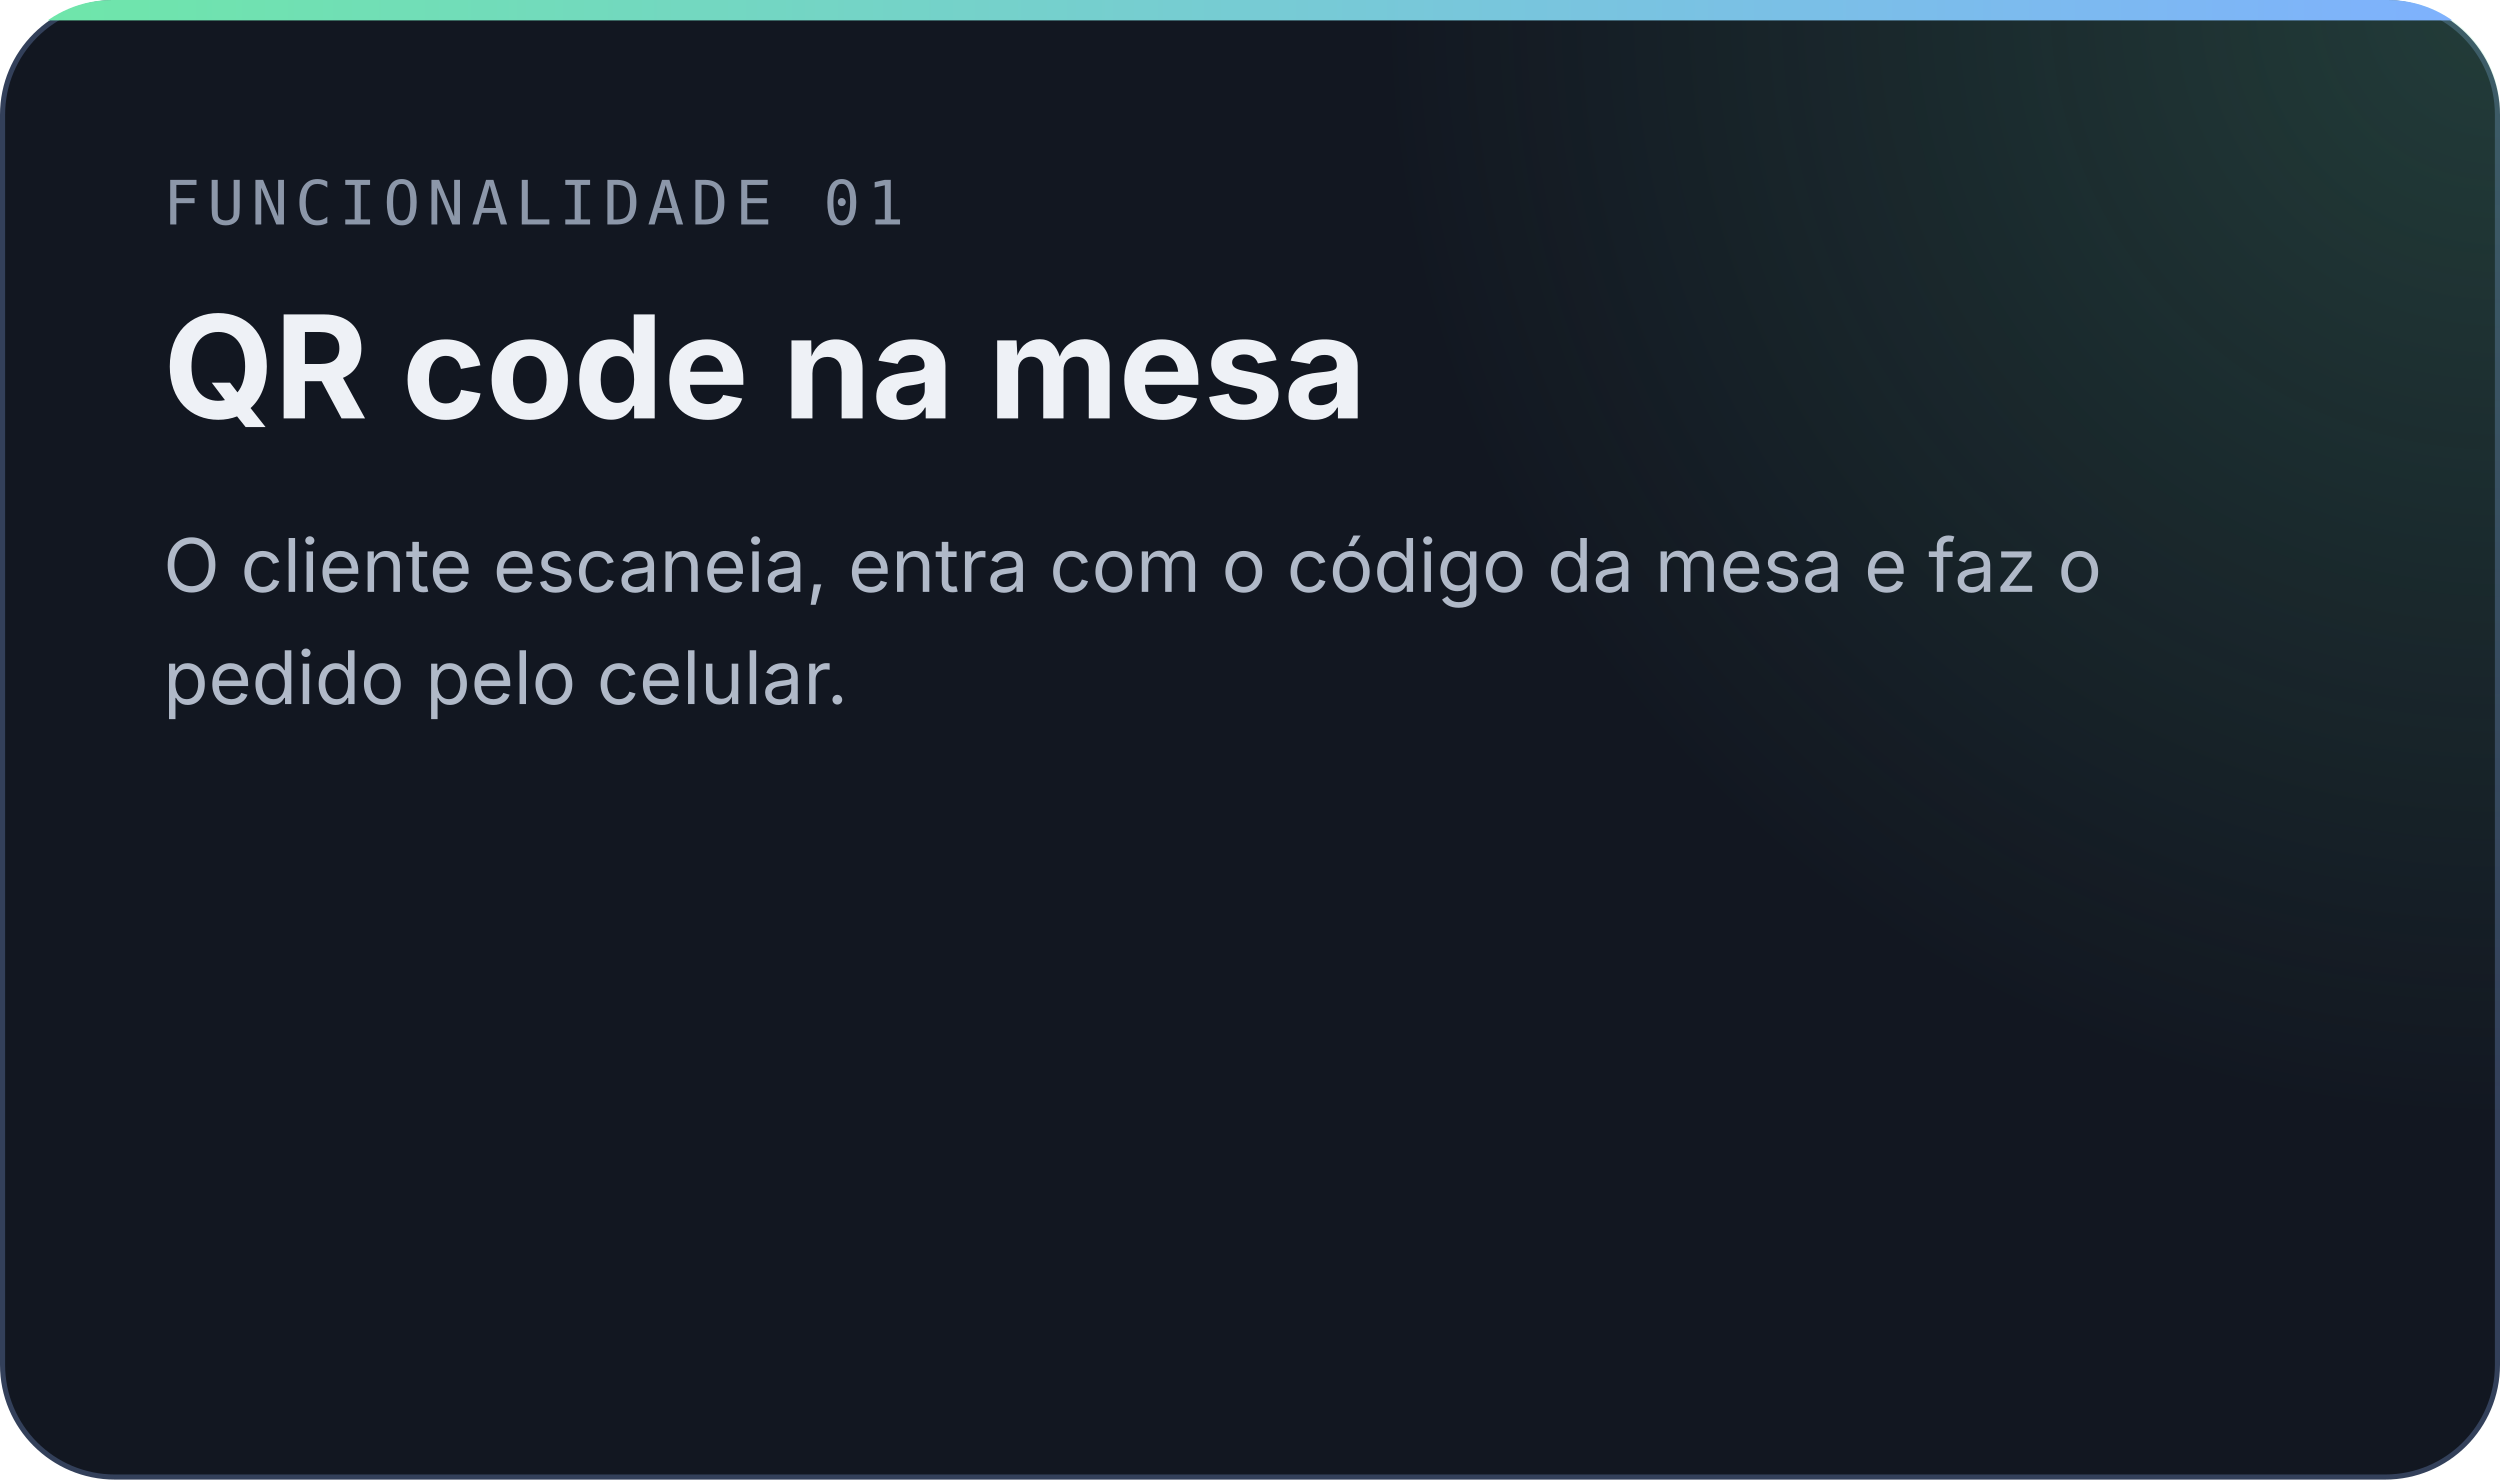
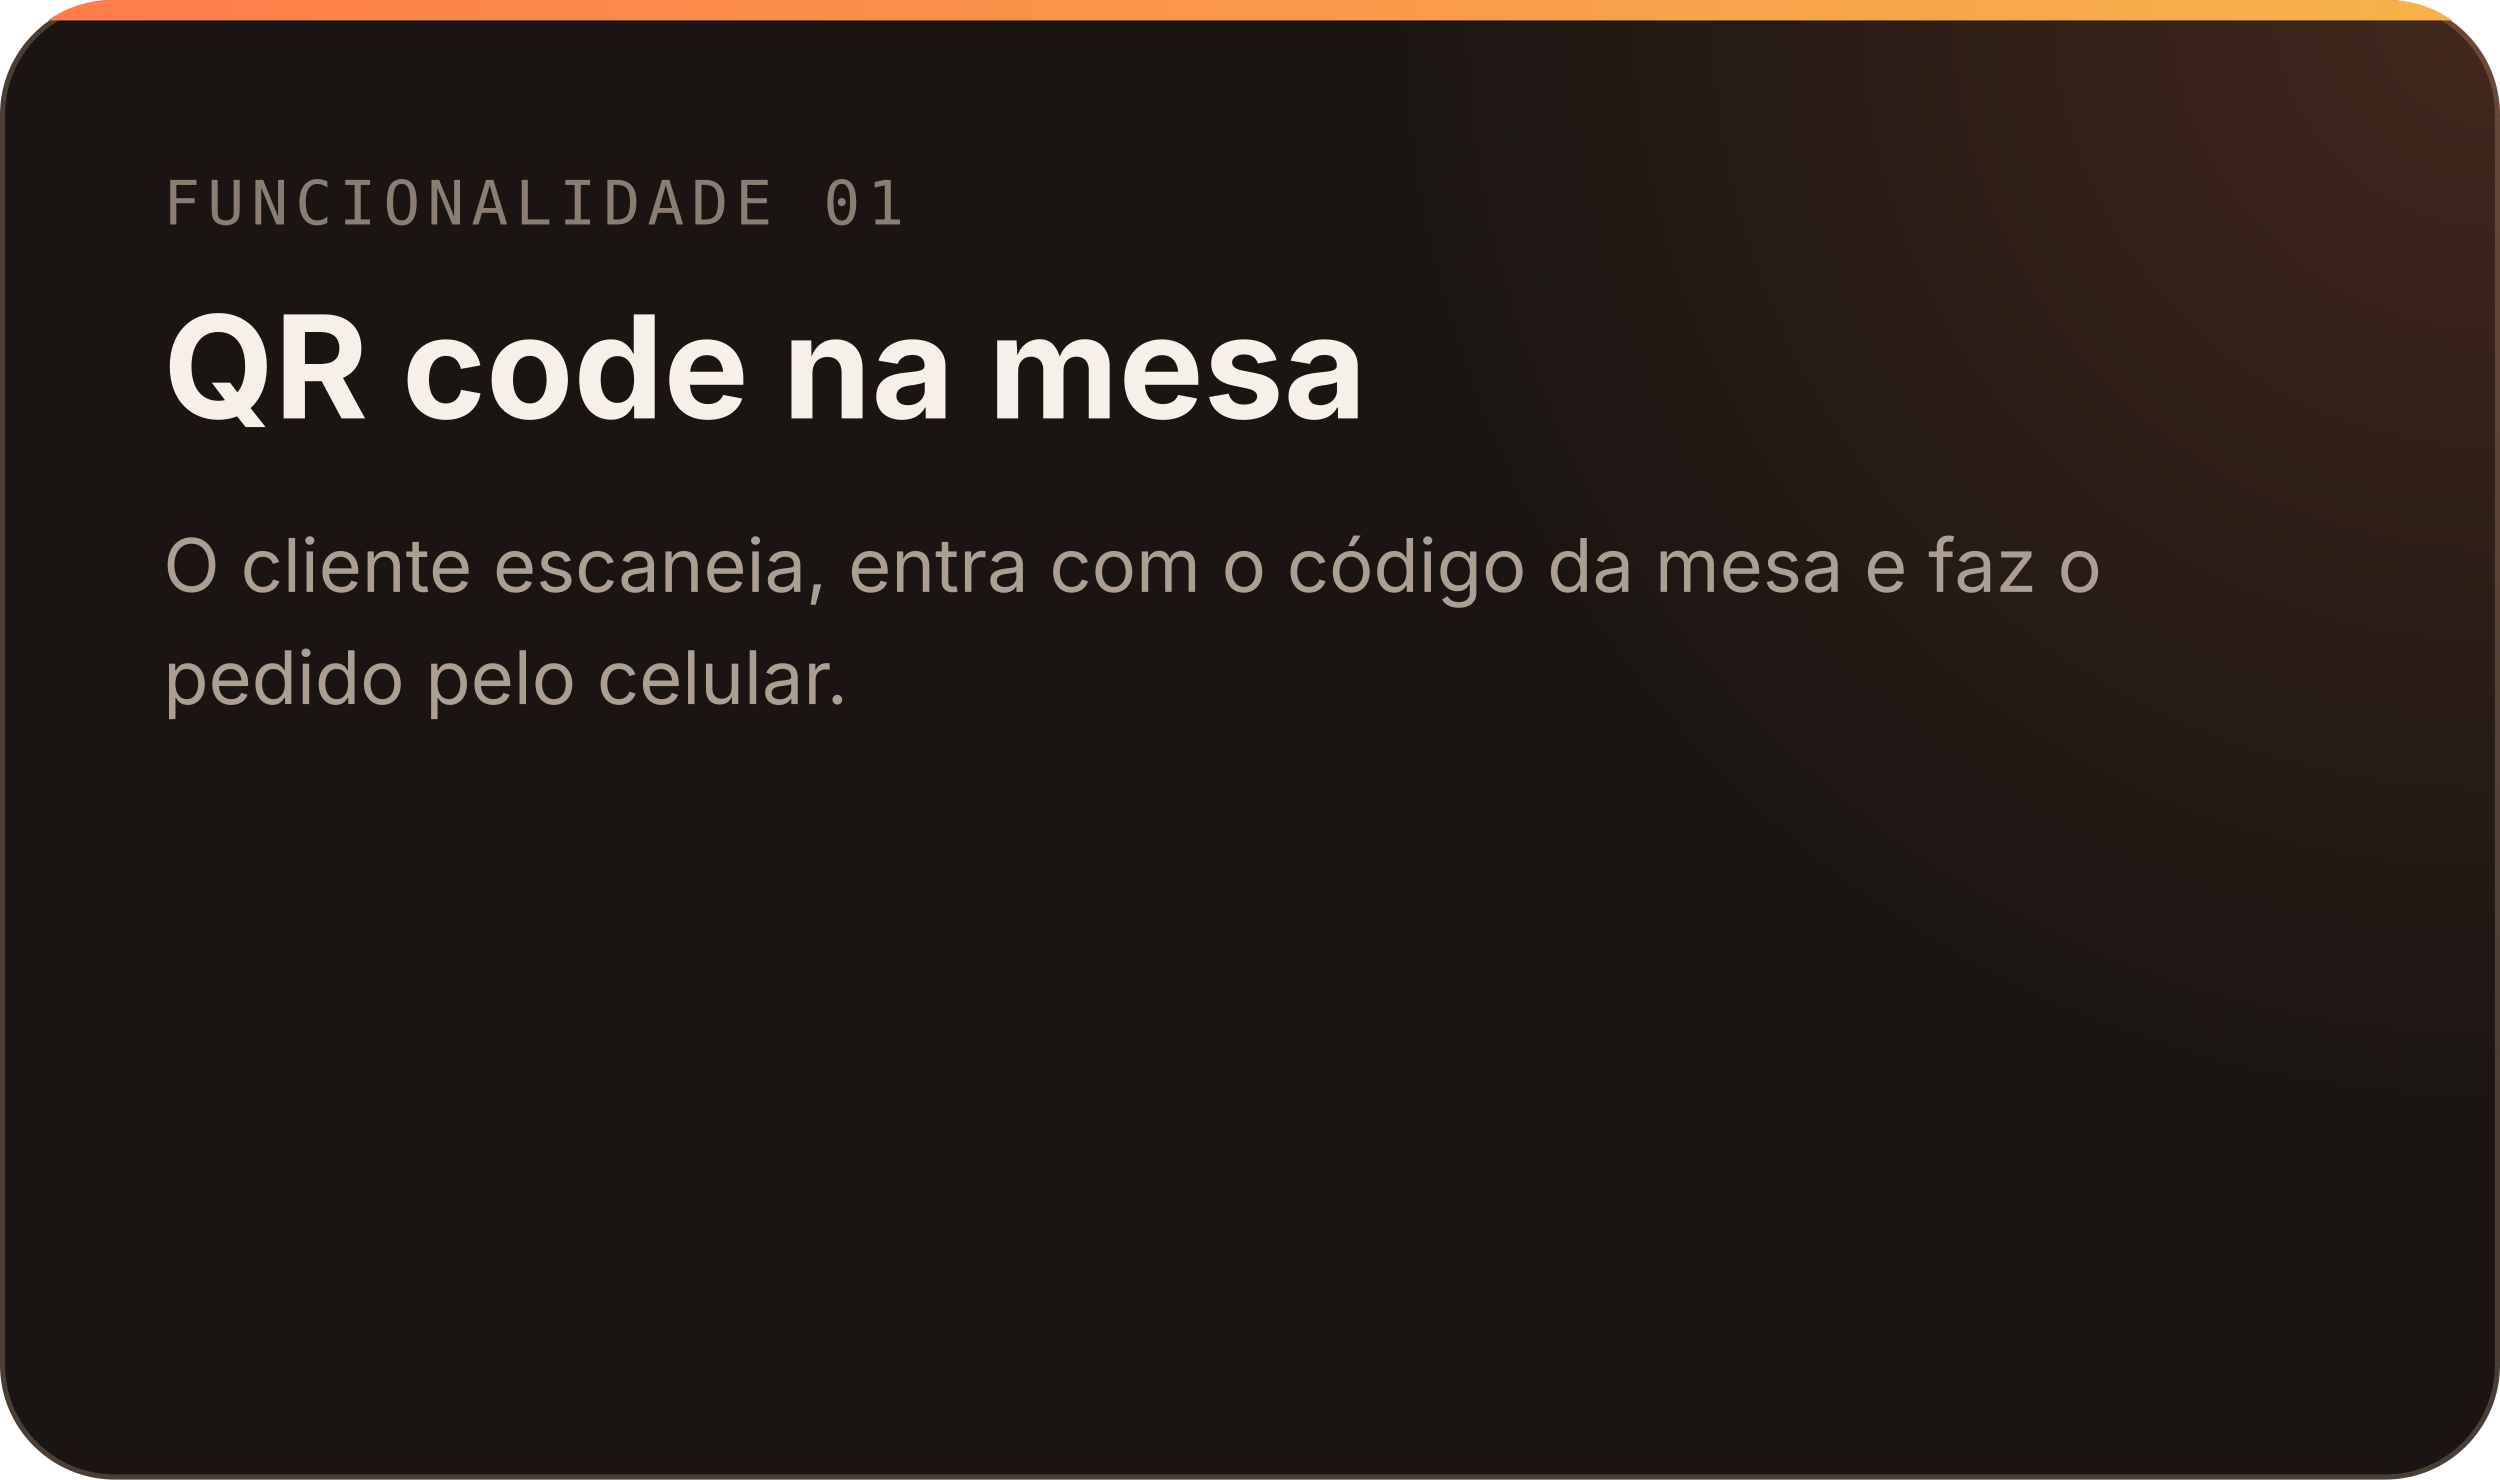
<svg xmlns="http://www.w3.org/2000/svg" width="490" height="290" viewBox="0 0 490 290" role="img" aria-label="QR code na mesa. O cliente escaneia, entra com o código da mesa e faz o pedido pelo celular.">
  <defs>
    <linearGradient id="g" x1="0" y1="0" x2="1" y2="0">
-       <stop offset="0" stop-color="#6ee7a8" />
-       <stop offset="1" stop-color="#7fb0ff" />
+       <stop offset="0" stop-color="#ff7a4a" />
+       <stop offset="1" stop-color="#f6b54a" />
    </linearGradient>
    <radialGradient id="fc" gradientUnits="userSpaceOnUse" cx="490" cy="0" r="220">
-       <stop offset="0" stop-color="#6ee7a8" stop-opacity="0.18" />
-       <stop offset="1" stop-color="#6ee7a8" stop-opacity="0" />
+       <stop offset="0" stop-color="#ff7a4a" stop-opacity="0.18" />
+       <stop offset="1" stop-color="#ff7a4a" stop-opacity="0" />
    </radialGradient>
    <clipPath id="fk">
      <rect width="490" height="290" rx="22" />
    </clipPath>
  </defs>
-   <rect x="0.5" y="0.5" width="489" height="289" rx="22" fill="#121721" stroke="#33405a" />
+   <rect x="0.5" y="0.5" width="489" height="289" rx="22" fill="#1a1512" stroke="#4a3e35" />
  <g clip-path="url(#fk)">
    <rect width="490" height="290" fill="url(#fc)" />
    <rect width="490" height="4" fill="url(#g)" />
  </g>
-   <text x="32" y="44" font-family="'JetBrains Mono',Menlo,Consolas,monospace" font-size="12" letter-spacing="1.4" fill="#8c97a9">FUNCIONALIDADE 01</text>
-   <text x="32" y="82" font-family="Inter,'Segoe UI',-apple-system,Helvetica,Arial,sans-serif" font-size="28" font-weight="700" fill="#eef1f6">QR code na mesa</text>
-   <text x="32" y="116" font-family="Inter,'Segoe UI',-apple-system,Helvetica,Arial,sans-serif" font-size="14.5" fill="#b0b9c8">O cliente escaneia, entra com o código da mesa e faz o</text>
-   <text x="32" y="138" font-family="Inter,'Segoe UI',-apple-system,Helvetica,Arial,sans-serif" font-size="14.5" fill="#b0b9c8">pedido pelo celular.</text>
+   <text x="32" y="44" font-family="'JetBrains Mono',Menlo,Consolas,monospace" font-size="12" letter-spacing="1.4" fill="#8a7e74">FUNCIONALIDADE 01</text>
+   <text x="32" y="82" font-family="Inter,'Segoe UI',-apple-system,Helvetica,Arial,sans-serif" font-size="28" font-weight="700" fill="#f6f0e8">QR code na mesa</text>
+   <text x="32" y="116" font-family="Inter,'Segoe UI',-apple-system,Helvetica,Arial,sans-serif" font-size="14.5" fill="#ab9f94">O cliente escaneia, entra com o código da mesa e faz o</text>
+   <text x="32" y="138" font-family="Inter,'Segoe UI',-apple-system,Helvetica,Arial,sans-serif" font-size="14.5" fill="#ab9f94">pedido pelo celular.</text>
</svg>
